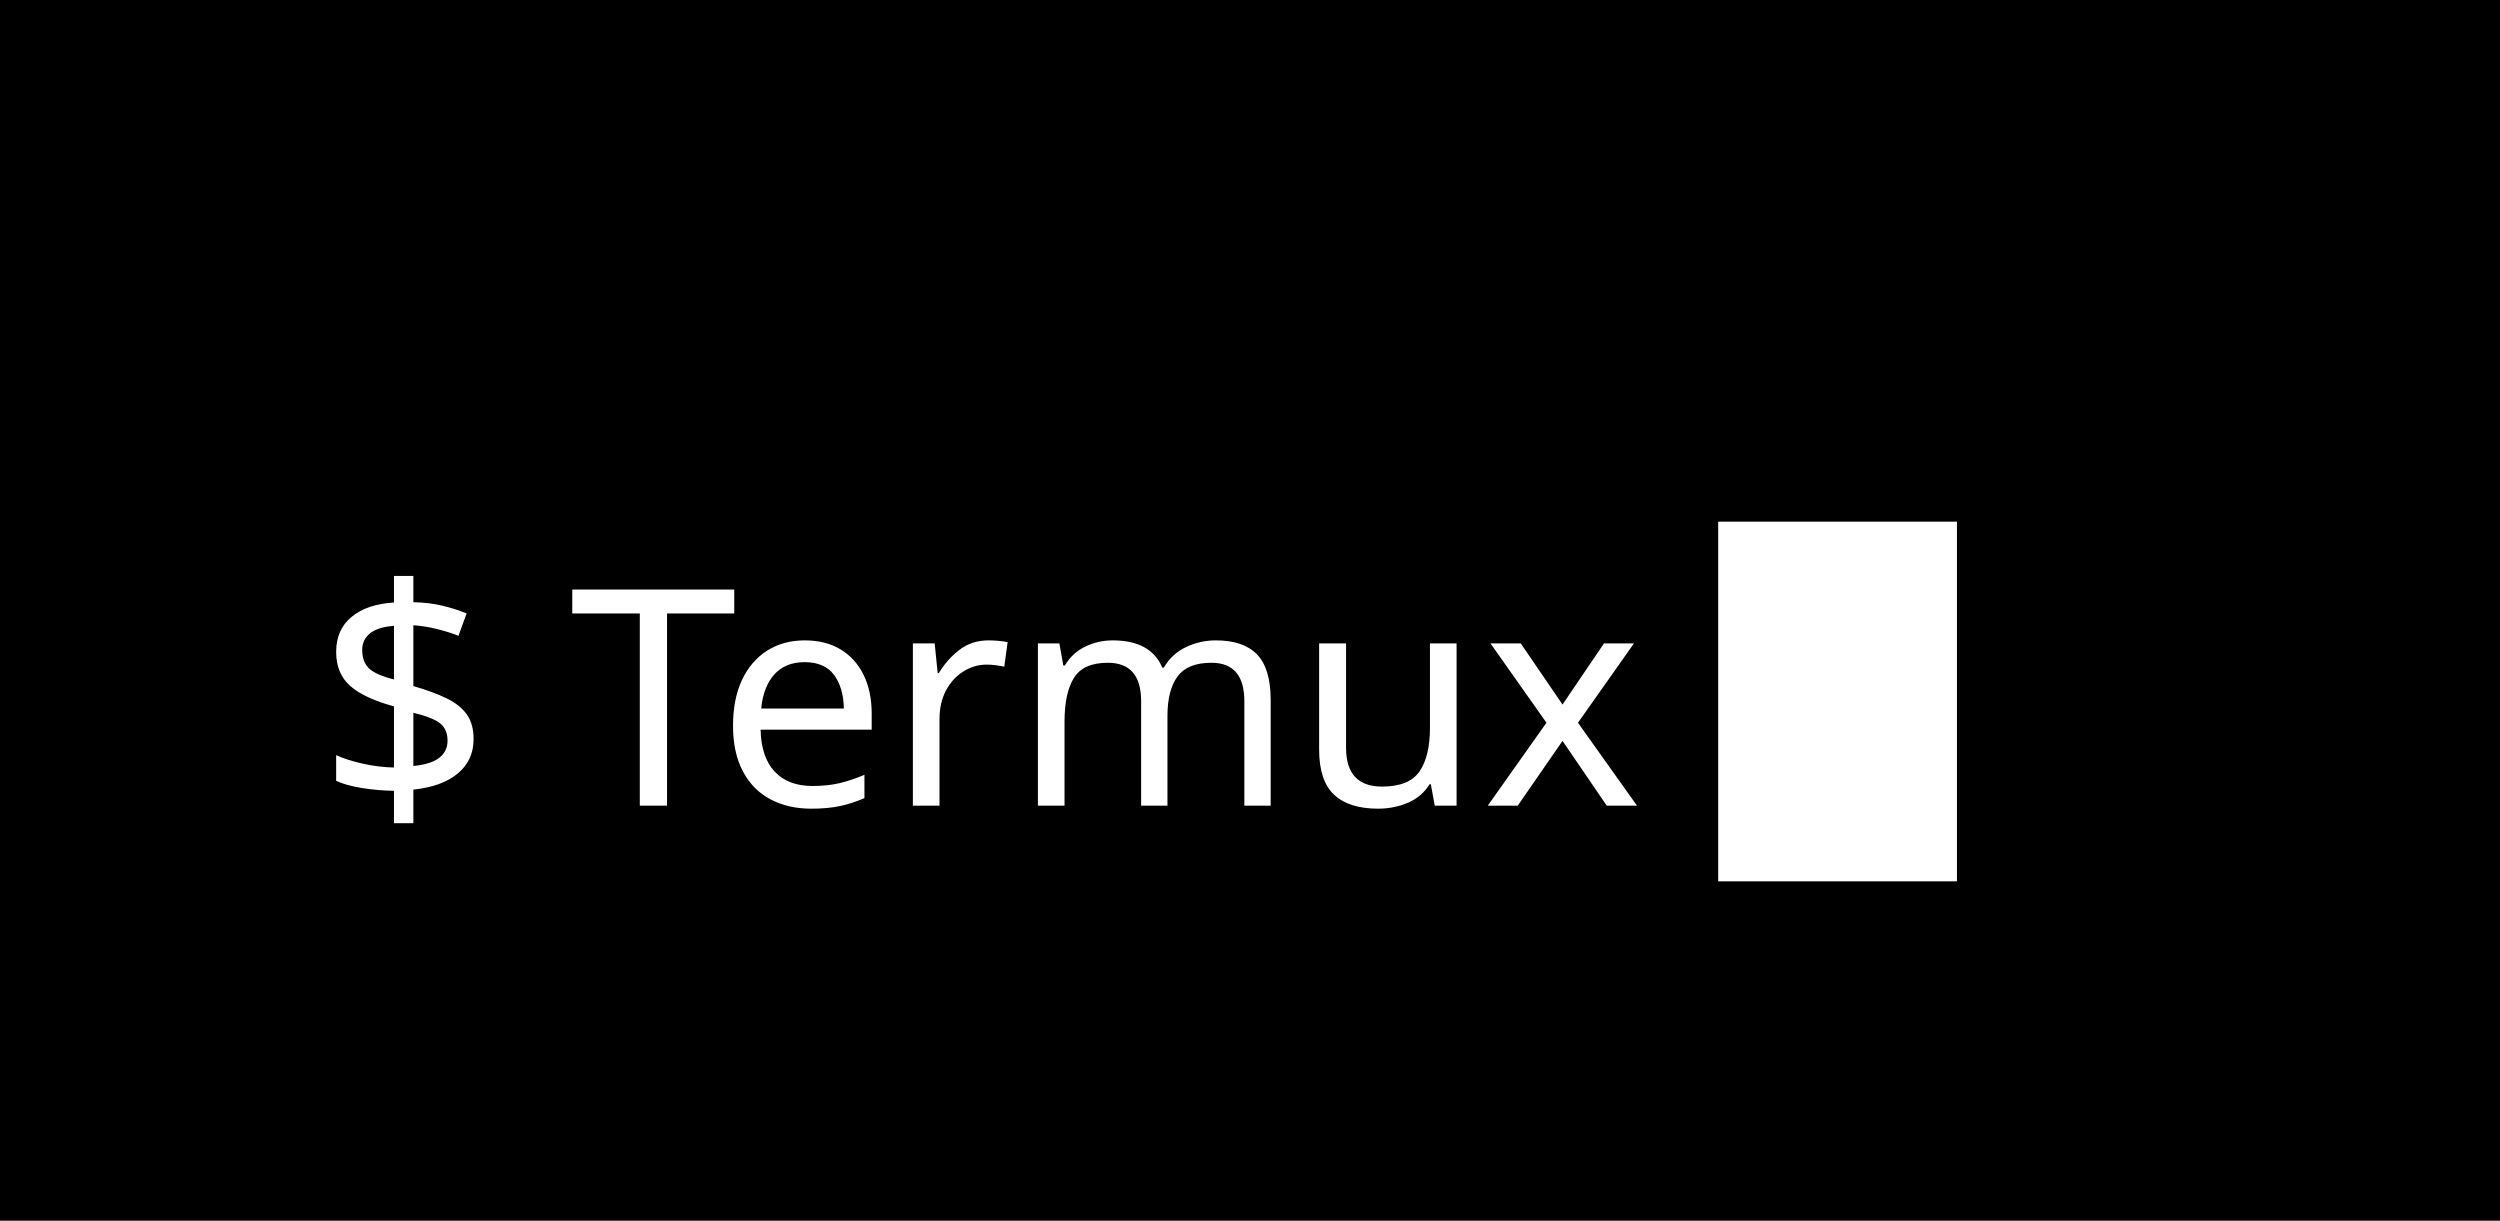
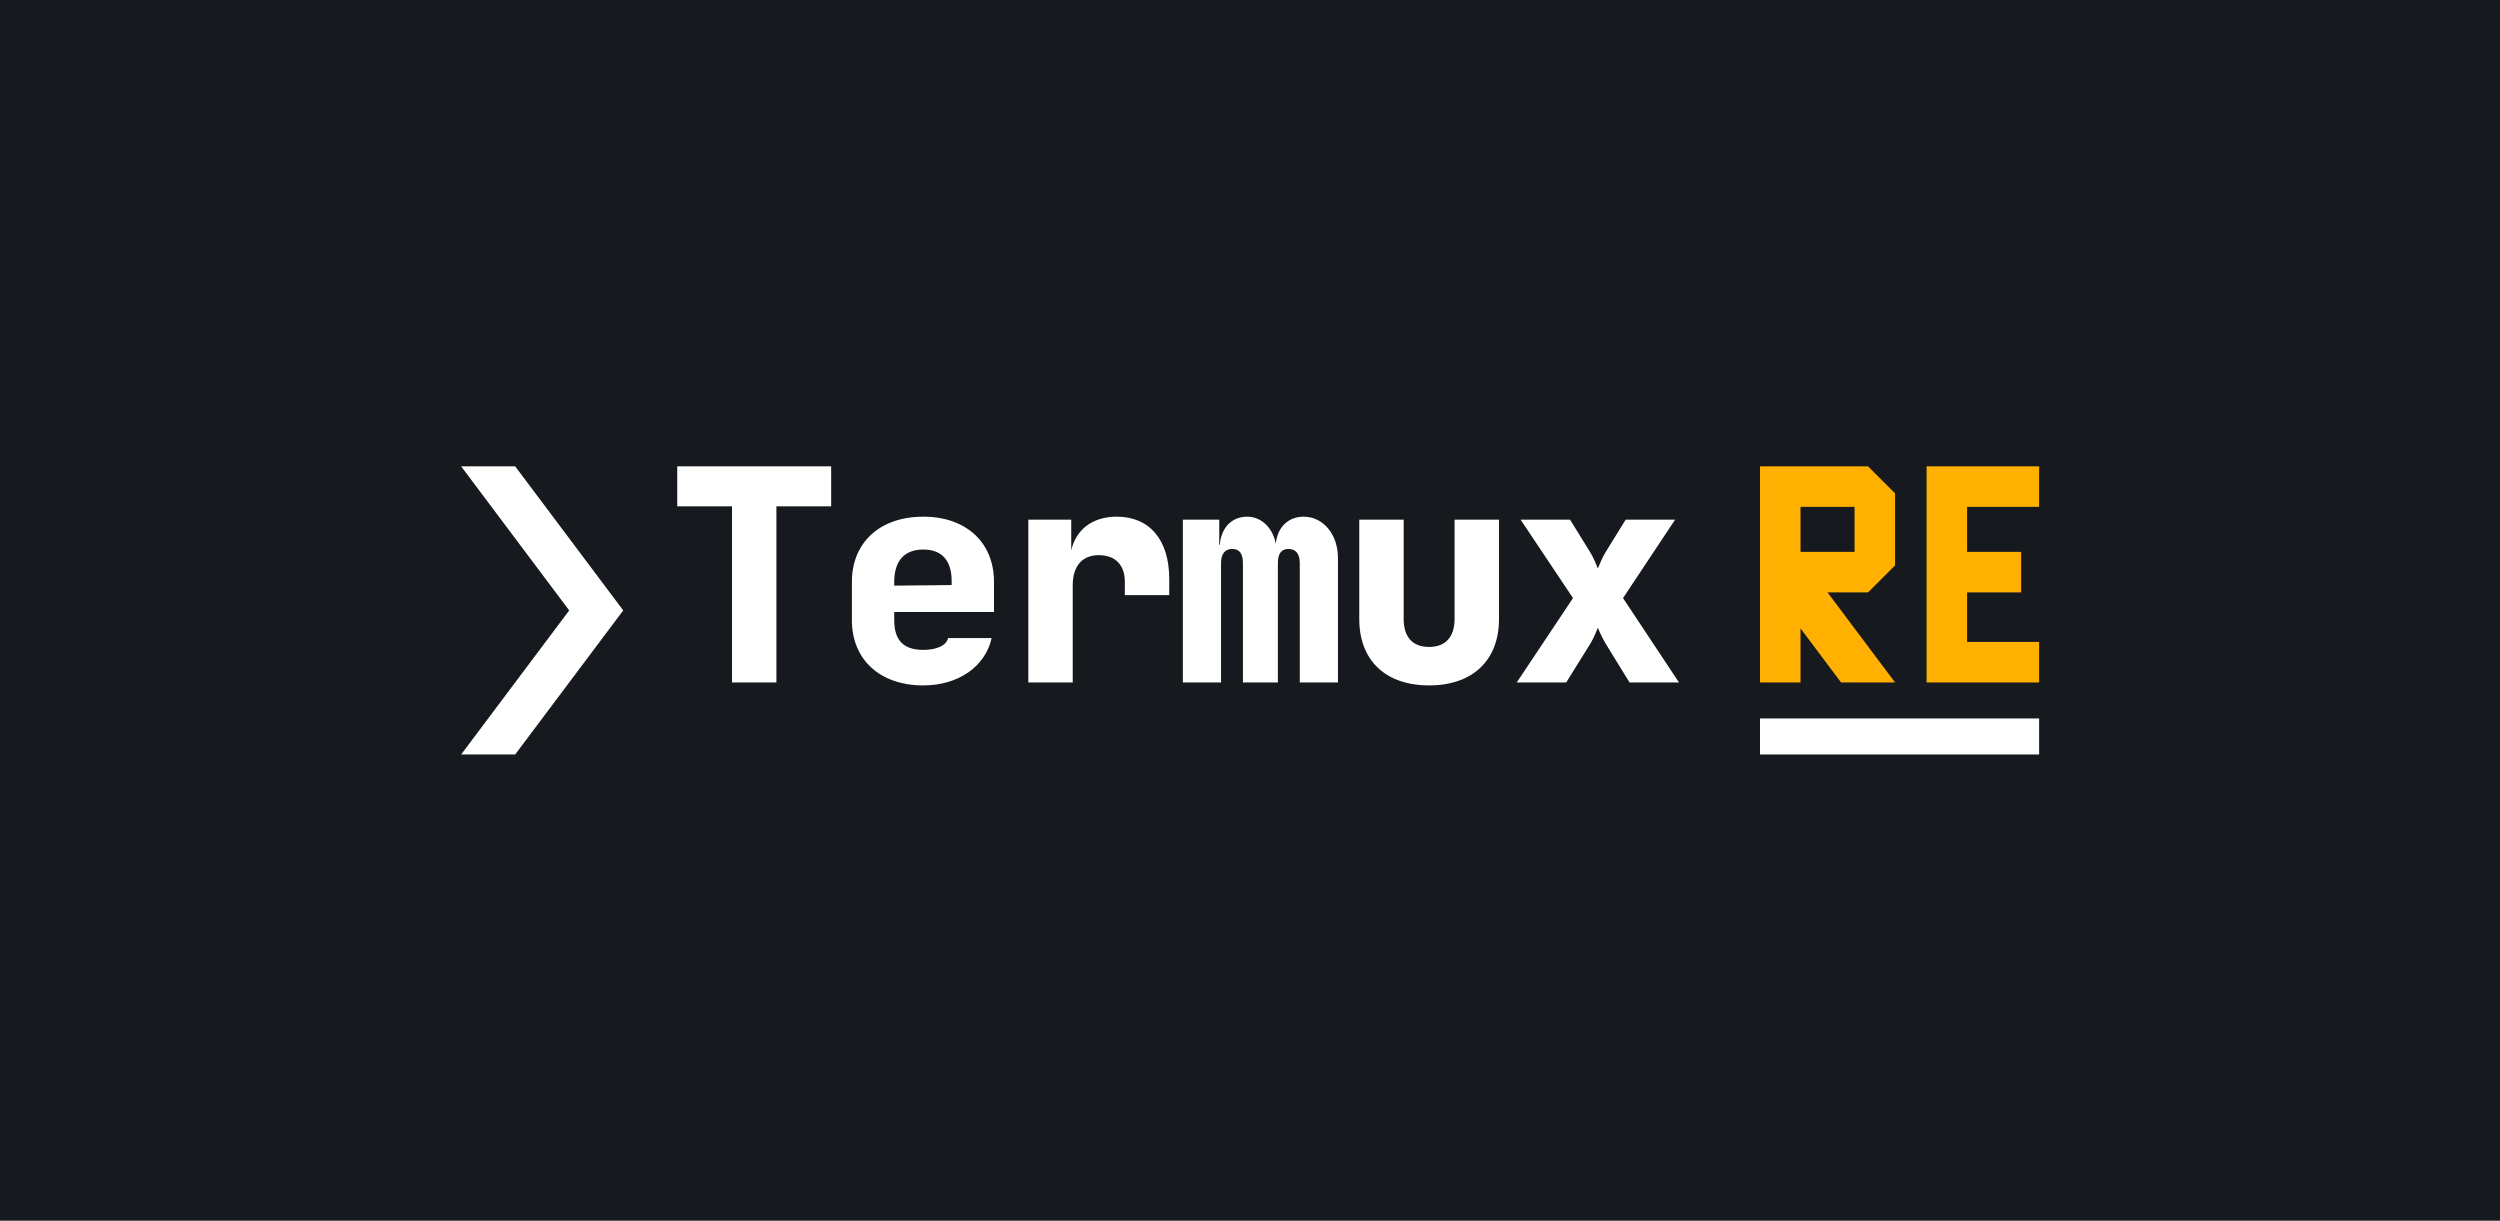
- <svg xmlns="http://www.w3.org/2000/svg" version="1.1" viewBox="0 0 1024 500">
-   <rect fill="#0" width="100%" height="100%" />
-   <text id="shell_prompt" x="130" y="330" style="fill: #ffffff; font-size: 124px; font-family: Menlo;">
-     <tspan>$ Termux █</tspan>
-   </text>
+ <svg xmlns="http://www.w3.org/2000/svg" viewBox="0 0 1024 500" width="1024" height="500">
+   <rect width="1024" height="500" fill="#16191D" />
+   <g transform="matrix(3.688 0 0 3.688 87.468 50.875)">
+     <path fill="#FFFFFF" d="M27.5,38h6l12,16l-12,16h-6l12,-16z" />
+     <path fill="#FFFFFF" d="M57.582 62H62.514V42.438H68.596V38H51.5V42.438H57.582ZM78.821 62.329C82.733 62.329 85.725 60.225 86.415 57.068H81.582C81.385 57.956 80.201 58.384 78.821 58.384C76.684 58.384 75.599 57.364 75.599 55.096V54.175H86.678V50.822C86.678 46.482 83.621 43.589 78.821 43.589C73.988 43.589 70.897 46.482 70.897 50.822V55.096C70.897 59.436 73.988 62.329 78.821 62.329ZM75.599 50.822C75.599 48.586 76.651 47.238 78.821 47.238C80.958 47.238 81.977 48.521 81.977 50.756V51.184L75.599 51.249ZM90.492 62H95.423V51.216C95.423 49.079 96.475 47.863 98.316 47.863C100.158 47.863 101.21 48.948 101.21 50.822V52.301H106.141V50.493C106.141 46.186 103.971 43.589 100.322 43.589C97.626 43.589 95.785 45.003 95.259 47.337V43.918H90.492ZM107.653 62H111.895V48.751C111.895 47.732 112.322 47.173 113.144 47.173C113.966 47.173 114.327 47.732 114.327 48.751V62H118.207V48.751C118.207 47.732 118.568 47.173 119.39 47.173C120.212 47.173 120.64 47.732 120.64 48.751V62H124.881V48.192C124.881 45.496 123.204 43.589 121.067 43.589C119.358 43.589 118.141 44.773 117.977 46.614C117.648 44.805 116.366 43.589 114.788 43.589C113.045 43.589 111.895 44.871 111.763 46.712H111.697V43.918H107.653ZM135.007 62.329C139.807 62.329 142.766 59.567 142.766 54.964V43.918H137.834V54.932C137.834 56.97 136.815 58.055 135.007 58.055C133.166 58.055 132.179 56.97 132.179 54.932V43.918H127.248V54.964C127.248 59.534 130.141 62.329 135.007 62.329ZM144.738 62H150.229L152.892 57.726C153.253 57.134 153.582 56.345 153.747 55.918C153.911 56.345 154.273 57.134 154.634 57.726L157.264 62H162.755L156.541 52.63L162.327 43.918H156.837L154.601 47.534C154.24 48.126 153.911 48.915 153.747 49.342C153.582 48.915 153.253 48.126 152.892 47.534L150.656 43.918H145.166L150.985 52.63Z" />
+     <g transform="translate(122.255 0)">
+       <path fill="#FFFFFF" d="M49.5,66h31v4h-31z" />
+       <path fill="#FFB000" d="M49.5,38H61.5L64.5,41V49L61.5,52H57L64.5,62H58.5L54,56V62H49.5Z M54,42.5V47.5H60V42.5Z M68,38H80.5V42.5H72.5V47.5H78.5V52H72.5V57.5H80.5V62H68Z" />
+     </g>
+   </g>
</svg>
